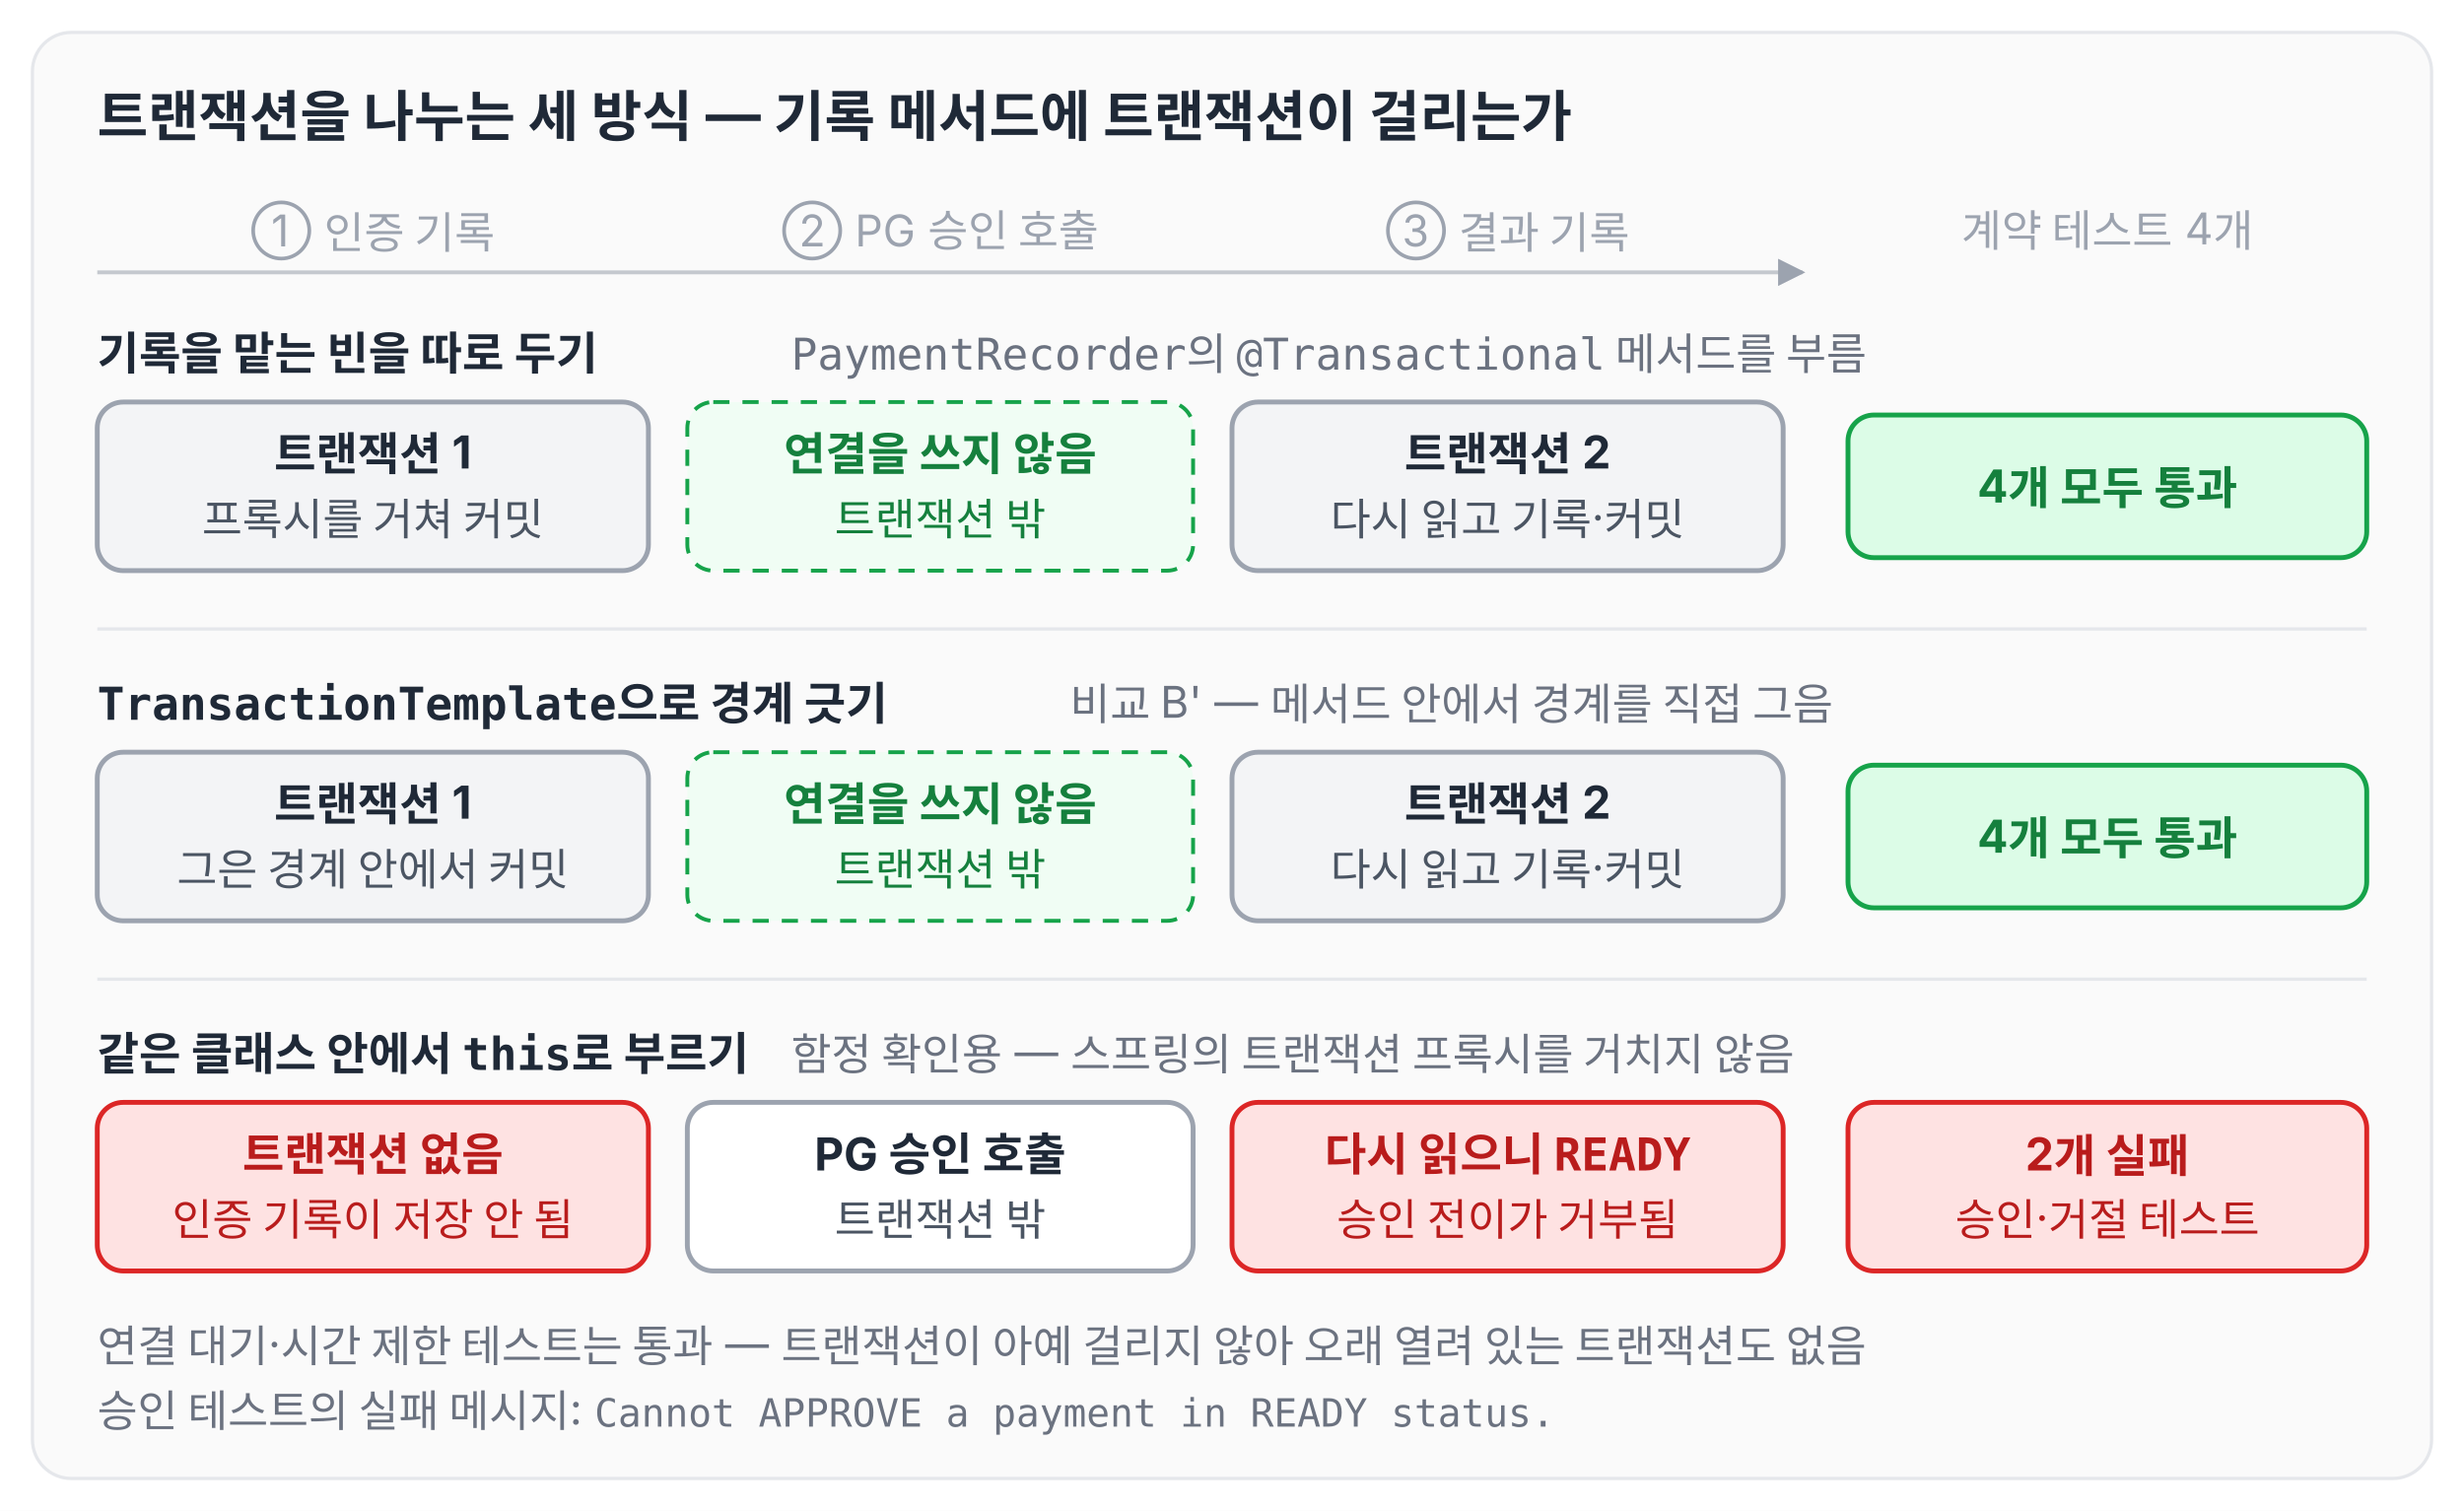
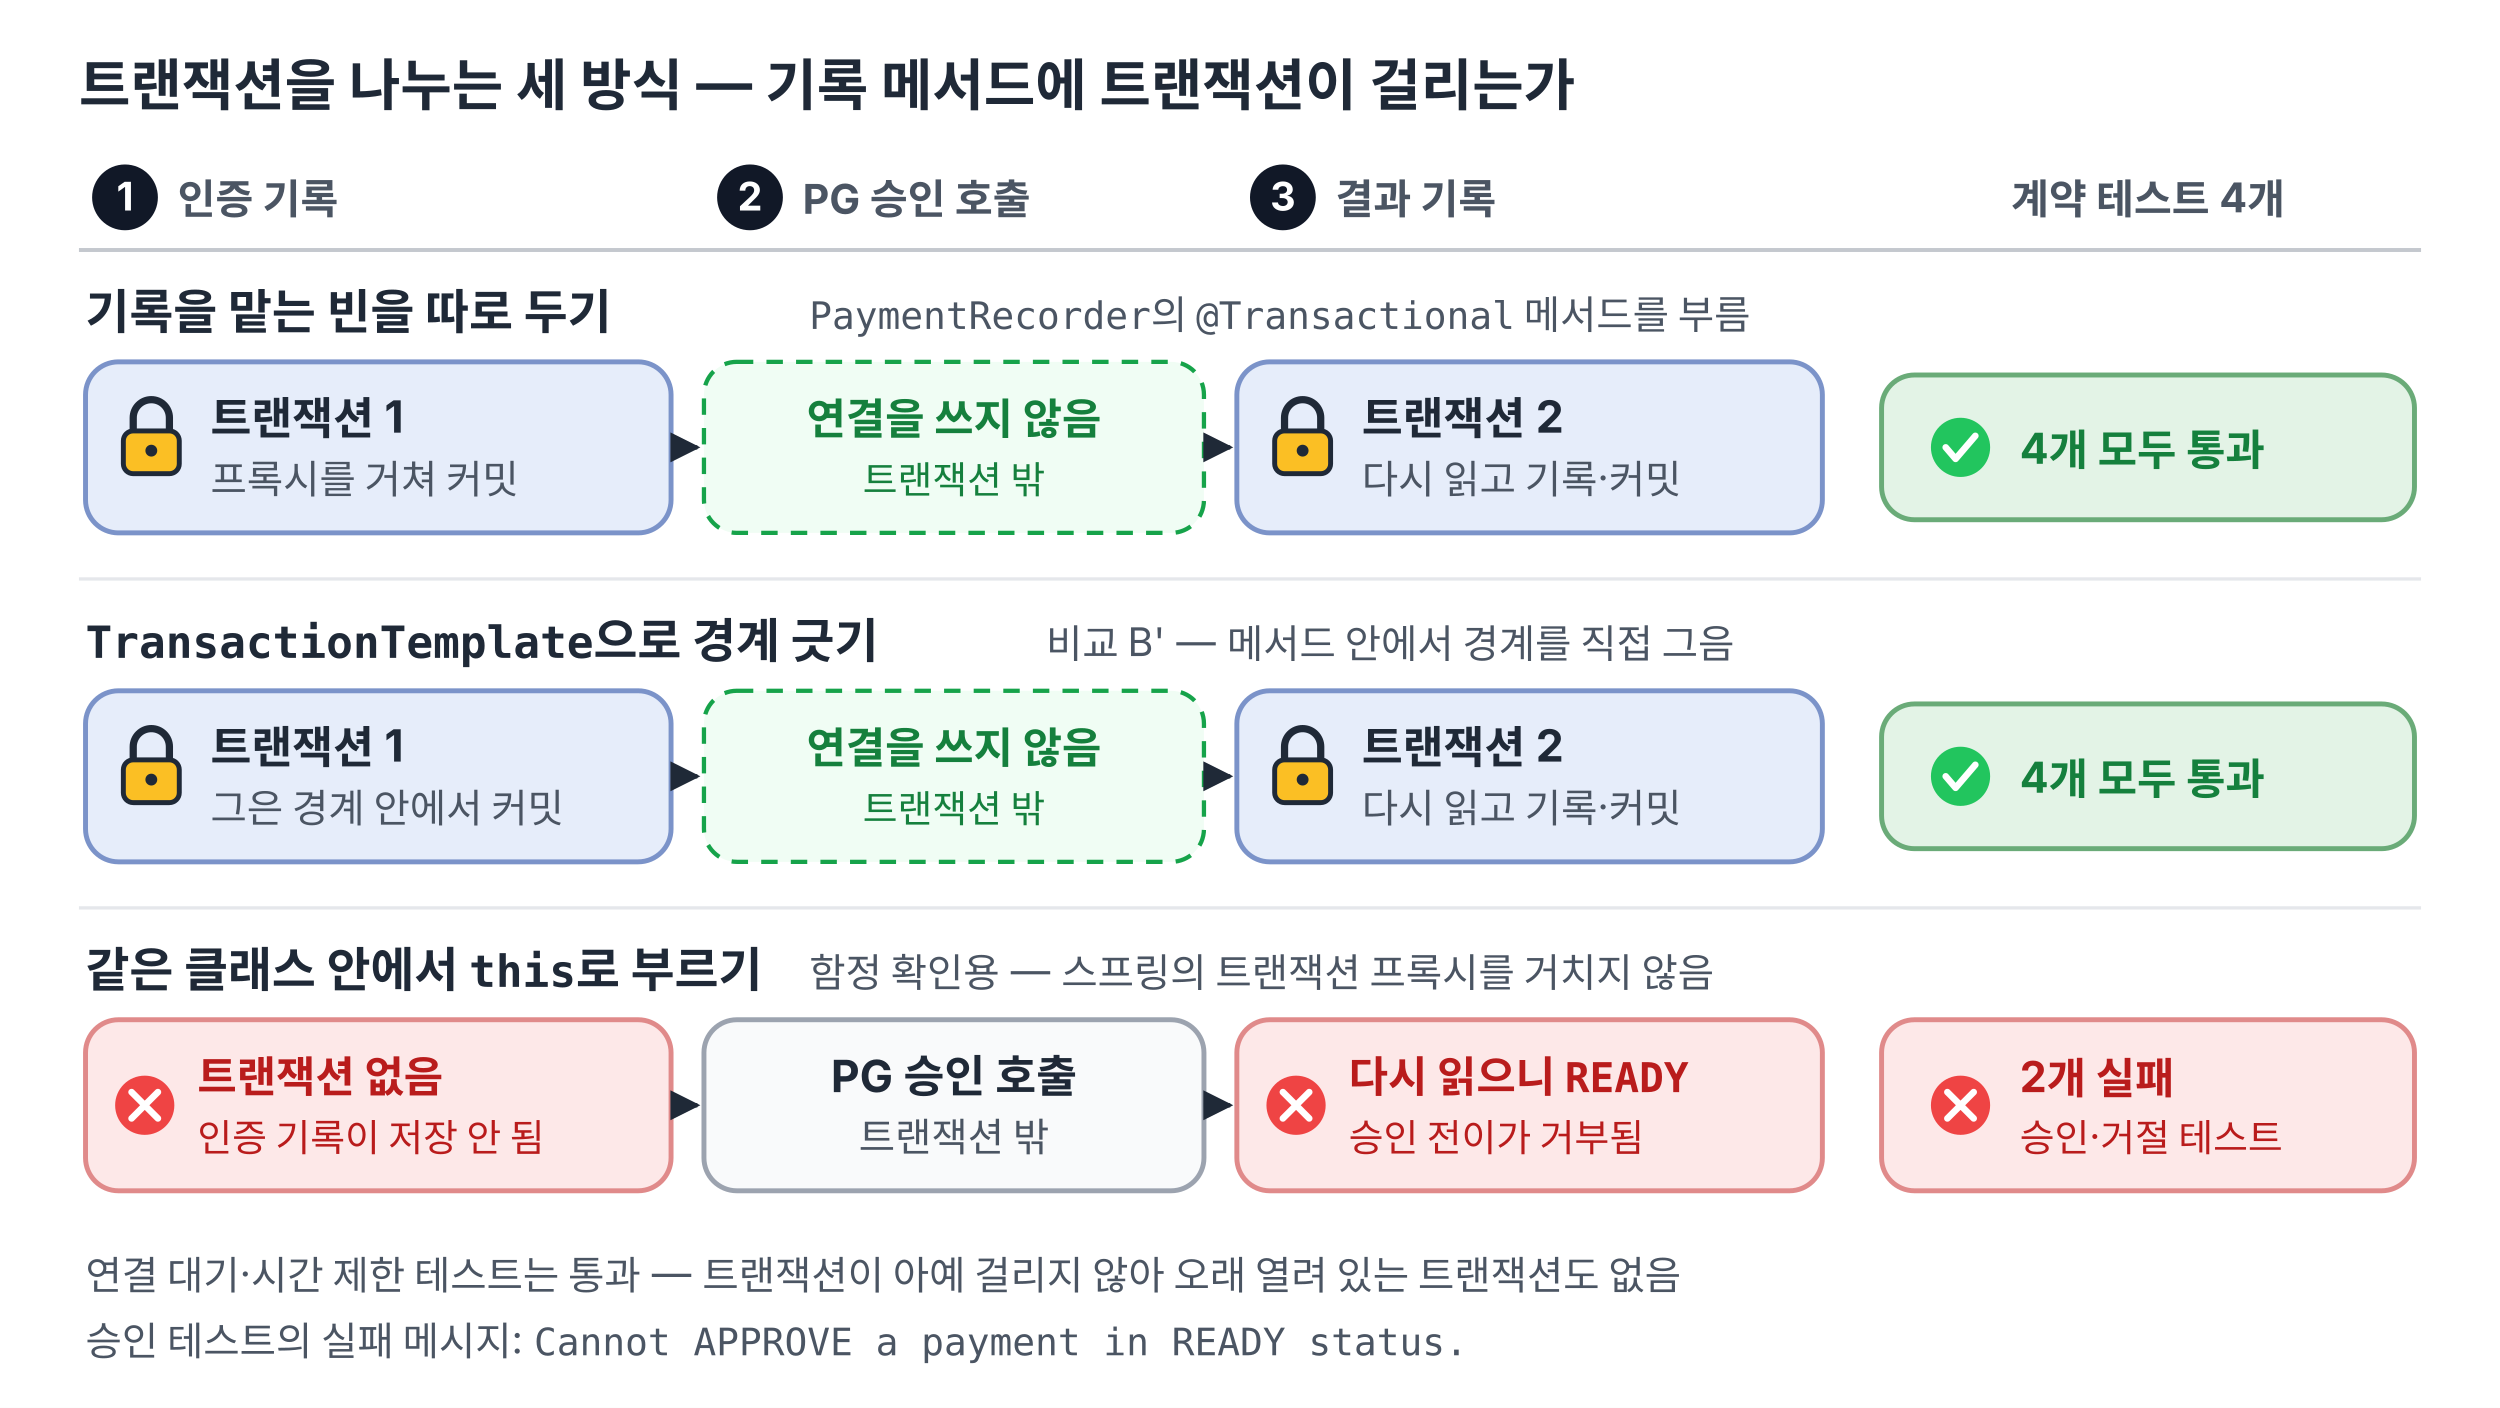
- <svg xmlns="http://www.w3.org/2000/svg" viewBox="0 0 760 466" font-family="-apple-system, 'Apple SD Gothic Neo', 'Noto Sans KR', sans-serif">
+ <svg xmlns="http://www.w3.org/2000/svg" viewBox="0 0 760 428" font-family="-apple-system, 'Apple SD Gothic Neo', 'Noto Sans KR', sans-serif">
  <style>
    .h { font-size: 17px; font-weight: 700; fill: #1f2937; }
-     .code { font-family: Menlo, Consolas, monospace; font-size: 13px; fill: #6b7280; }
-     .step { font-size: 13.5px; fill: #9ca3af; }
-     .lane { font-size: 16px; font-weight: 700; fill: #1f2937; }
-     .sub { font-size: 13.5px; fill: #6b7280; }
-     .t { font-size: 14px; font-weight: 700; fill: #1f2937; }
-     .op { font-size: 14px; font-weight: 700; fill: #1f2937; font-family: Menlo, Consolas, monospace; }
-     .val { font-size: 13.5px; fill: #4b5563; }
-     .db { font-size: 14px; font-weight: 700; fill: #374151; }
-     .box { fill: #ffffff; stroke: #9ca3af; stroke-width: 1.5; }
-     .hold { fill: #f3f4f6; stroke: #9ca3af; stroke-width: 1.5; }
-     .dbbox { fill: #f3f4f6; stroke: #d1d5db; stroke-width: 1.2; }
-     .track { fill: #ffffff; stroke: #eceef1; }
-     .axis { stroke: #c4c8ce; stroke-width: 1.2; }
-     .flow { stroke: #9ca3af; stroke-width: 1.4; fill: none; }
-     .wait { fill: #ffffff; stroke: #9ca3af; stroke-width: 1.2; stroke-dasharray: 5 4; }
-     .waitt { font-size: 13.5px; fill: #6b7280; }
-     .ok { fill: #dcfce7; stroke: #16a34a; stroke-width: 1.5; }
-     .okw { fill: #f0fdf4; stroke: #16a34a; stroke-width: 1.2; stroke-dasharray: 5 4; }
-     .okt { font-size: 14px; font-weight: 700; fill: #15803d; }
-     .okc { font-size: 14px; font-weight: 700; fill: #15803d; font-family: Menlo, Consolas, monospace; }
-     .bad { fill: #fee2e2; stroke: #dc2626; stroke-width: 1.5; }
-     .badt { font-size: 14px; font-weight: 700; fill: #b91c1c; }
-     .badc { font-size: 14px; font-weight: 700; fill: #b91c1c; font-family: Menlo, Consolas, monospace; }
-     .note { font-size: 13.5px; fill: #b91c1c; }
-     .gnote { font-size: 13.5px; fill: #15803d; }
+     .t { font-size: 14.5px; font-weight: 700; fill: #1f2937; }
+     .s { font-size: 12px; fill: #4b5563; }
+     .m { font-family: Menlo, Consolas, monospace; }
+     .lbl { font-size: 12px; fill: #4b5563; }
+     .ax { font-size: 12.5px; fill: #4b5563; font-weight: 700; }
+     .tab { font-size: 12.5px; font-weight: 700; fill: #ffffff; letter-spacing: 0.5px; }
+     .num { font-size: 12px; font-weight: 700; fill: #ffffff; }
+     .badt { font-size: 13px; font-weight: 700; fill: #b91c1c; }
+     .bads { font-size: 11.5px; fill: #b91c1c; }
+     .okt { font-size: 13px; font-weight: 700; fill: #15803d; }
+     .oks { font-size: 11.5px; fill: #15803d; }
+     .o { stroke: #1f2937; stroke-width: 1.5; stroke-linejoin: round; stroke-linecap: round; }
+     .spine { stroke: #1f2937; stroke-width: 1.5; fill: none; }
+     .run { stroke-dasharray: 5 4; animation: run 0.9s linear infinite; }
+     @keyframes run { to { stroke-dashoffset: -18; } }
+     @media (prefers-reduced-motion: reduce) { .run { animation: none; } .anim { display: none; } }
  </style>
  <defs>
-     <marker id="ar" viewBox="0 0 10 10" refX="9" refY="5" markerWidth="7" markerHeight="7" orient="auto">
-       <path d="M0,0 L10,5 L0,10 z" fill="#9ca3af" />
+     <marker id="ak" viewBox="0 0 10 10" refX="9" refY="5" markerWidth="7" markerHeight="7" orient="auto">
+       <path d="M0,0 L10,5 L0,10 z" fill="#1f2937" />
    </marker>
    <marker id="agr" viewBox="0 0 10 10" refX="9" refY="5" markerWidth="7" markerHeight="7" orient="auto">
      <path d="M0,0 L10,5 L0,10 z" fill="#16a34a" />
    </marker>
    <marker id="arr" viewBox="0 0 10 10" refX="9" refY="5" markerWidth="7" markerHeight="7" orient="auto">
      <path d="M0,0 L10,5 L0,10 z" fill="#dc2626" />
    </marker>
+     <marker id="aor" viewBox="0 0 10 10" refX="9" refY="5" markerWidth="7" markerHeight="7" orient="auto">
+       <path d="M0,0 L10,5 L0,10 z" fill="#c2410c" />
+     </marker>
+     <g id="pkt">
+       <rect x="-11" y="-8" width="22" height="16" rx="3" fill="#2dd4bf" stroke="#0f766e" stroke-width="1.5" />
+       <path d="M-10,-7 L0,1 L10,-7" fill="none" stroke="#0f766e" stroke-width="1.5" />
+     </g>
+     <g id="xmark">
+       <circle r="9" fill="#ef4444" />
+       <path d="M-4,-4 L4,4 M4,-4 L-4,4" stroke="#fff" stroke-width="2" stroke-linecap="round" />
+     </g>
+     <g id="vmark">
+       <circle r="9" fill="#22c55e" />
+       <path d="M-4.5,0 L-1.5,3.5 L4.5,-3.5" fill="none" stroke="#fff" stroke-width="2" stroke-linecap="round" stroke-linejoin="round" />
+     </g>
+     <g id="lock">
+       <path d="M-5.5,-3 v-4 a5.5,5.5 0 0 1 11,0 v4" fill="none" stroke="#1f2937" stroke-width="2.2" />
+       <rect x="-8.5" y="-3" width="17" height="13" rx="3" fill="#fbbf24" stroke="#1f2937" stroke-width="1.5" />
+       <circle cx="0" cy="3" r="1.8" fill="#1f2937" />
+     </g>
+     <g id="chips">
+       <rect x="0" y="4" width="13" height="14" rx="4" fill="#e5e7eb" stroke="#1f2937" stroke-width="1.5" />
+       <rect x="21" y="4" width="13" height="14" rx="4" fill="#86efac" stroke="#1f2937" stroke-width="1.5" />
+       <path d="M14,11 h6 M17,8 l3,3 l-3,3" fill="none" stroke="#1f2937" stroke-width="1.5" stroke-linecap="round" stroke-linejoin="round" />
+     </g>
+     <g id="plane">
+       <path d="M1,13 L31,1 L23,29 L15,19 Z" fill="#fdba74" stroke="#1f2937" stroke-width="1.5" stroke-linejoin="round" />
+       <path d="M15,19 L31,1 L11,16 Z" fill="#fb923c" stroke="#1f2937" stroke-width="1.5" stroke-linejoin="round" />
+     </g>
+     <g id="doc">
+       <path d="M0,0 h18 l8,8 v26 h-26 z" fill="#ffffff" stroke="#1f2937" stroke-width="1.5" stroke-linejoin="round" />
+       <path d="M18,0 v8 h8" fill="#e5e7eb" stroke="#1f2937" stroke-width="1.5" stroke-linejoin="round" />
+       <circle cx="20" cy="26" r="8" fill="#22c55e" stroke="#1f2937" stroke-width="1.5" />
+       <path d="M16.5,26 l2.5,2.5 l4.5,-5" fill="none" stroke="#fff" stroke-width="1.8" stroke-linecap="round" stroke-linejoin="round" />
+       <path d="M5,10 h9 M5,16 h7" stroke="#94a3b8" stroke-width="1.5" stroke-linecap="round" />
+     </g>
+     <g id="db">
+       <path d="M0,4 v16 a11,4 0 0 0 22,0 v-16 a11,4 0 0 1 -22,0 z" fill="#60a5fa" stroke="#1f2937" stroke-width="1.5" />
+       <path d="M0,12 a11,4 0 0 0 22,0" fill="none" stroke="#1f2937" stroke-width="1.5" />
+       <ellipse cx="11" cy="4" rx="11" ry="4" fill="#bfdbfe" stroke="#1f2937" stroke-width="1.5" />
+     </g>
+     <g id="srv">
+       <rect x="0" y="0" width="36" height="13" rx="3" fill="#cbd5e1" stroke="#1f2937" stroke-width="1.5" />
+       <rect x="0" y="16" width="36" height="13" rx="3" fill="#cbd5e1" stroke="#1f2937" stroke-width="1.5" />
+       <circle cx="7" cy="6.5" r="2.2" fill="#22c55e" />
+       <circle cx="7" cy="22.5" r="2.2" fill="#22c55e" />
+       <path d="M14,6.5 h16 M14,22.5 h16" stroke="#64748b" stroke-width="1.5" stroke-linecap="round" />
+     </g>
+     <g id="clock">
+       <circle cx="13" cy="13" r="12" fill="#e5e7eb" stroke="#1f2937" stroke-width="1.5" />
+       <path d="M13,6 V13 L18,16" fill="none" stroke="#1f2937" stroke-width="1.8" stroke-linecap="round" />
+     </g>
  </defs>
-   <rect width="760" height="466" fill="#ffffff" />
-   <rect x="10" y="10" width="740" height="446" rx="12" fill="#fafafa" stroke="#e5e7eb" />
-   <text x="30" y="42" class="h">트랜잭션을 나누는 세 방식 — 기록 메서드에 트랜잭션이 걸리는가</text>
-   <text x="115" y="76" class="step" text-anchor="middle">① 인증 기록</text>
-   <text x="290" y="76" class="step" text-anchor="middle">② PG 승인 호출</text>
-   <text x="465" y="76" class="step" text-anchor="middle">③ 결과 기록</text>
-   <text x="650" y="76" class="step" text-anchor="middle">계약 테스트 4개</text>
-   <line x1="30" y1="84" x2="556" y2="84" class="axis" marker-end="url(#ar)" />
-   <text x="30" y="114" class="t">기록을 맡는 빈을 따로 두기</text>
-   <text x="244" y="114" class="sub">
-     <tspan font-family="Menlo, Consolas, monospace">PaymentRecorder</tspan>의 <tspan font-family="Menlo, Consolas, monospace">@Transactional</tspan> 메서드를 부름</text>
-   <rect x="30" y="124" width="170" height="52" rx="8" class="hold" />
-   <text x="115" y="145" class="t" text-anchor="middle">트랜잭션 1</text>
-   <text x="115" y="165" class="val" text-anchor="middle">프록시를 거쳐 커밋</text>
-   <rect x="212" y="124" width="156" height="52" rx="8" class="okw" />
-   <text x="290" y="145" class="okt" text-anchor="middle">연결을 쓰지 않음</text>
-   <text x="290" y="165" class="gnote" text-anchor="middle">트랜잭션 밖</text>
-   <rect x="380" y="124" width="170" height="52" rx="8" class="hold" />
-   <text x="465" y="145" class="t" text-anchor="middle">트랜잭션 2</text>
-   <text x="465" y="165" class="val" text-anchor="middle">다시 읽고 기록·커밋</text>
-   <rect x="570" y="128" width="160" height="44" rx="8" class="ok" />
-   <text x="650" y="155" class="okt" text-anchor="middle">4개 모두 통과</text>
-   <line x1="30" y1="194" x2="730" y2="194" stroke="#e5e7eb" />
-   <text x="30" y="222" class="t">
-     <tspan font-family="Menlo, Consolas, monospace">TransactionTemplate</tspan>으로 경계 긋기</text>
-   <text x="330" y="222" class="sub">비교 B' — 메서드 안에서 경계를 직접 그음</text>
-   <rect x="30" y="232" width="170" height="52" rx="8" class="hold" />
-   <text x="115" y="253" class="t" text-anchor="middle">트랜잭션 1</text>
-   <text x="115" y="273" class="val" text-anchor="middle">그은 경계 안에서 커밋</text>
-   <rect x="212" y="232" width="156" height="52" rx="8" class="okw" />
-   <text x="290" y="253" class="okt" text-anchor="middle">연결을 쓰지 않음</text>
-   <text x="290" y="273" class="gnote" text-anchor="middle">트랜잭션 밖</text>
-   <rect x="380" y="232" width="170" height="52" rx="8" class="hold" />
-   <text x="465" y="253" class="t" text-anchor="middle">트랜잭션 2</text>
-   <text x="465" y="273" class="val" text-anchor="middle">다시 읽고 기록·커밋</text>
-   <rect x="570" y="236" width="160" height="44" rx="8" class="ok" />
-   <text x="650" y="263" class="okt" text-anchor="middle">4개 모두 통과</text>
-   <line x1="30" y1="302" x2="730" y2="302" stroke="#e5e7eb" />
-   <text x="30" y="330" class="t">같은 클래스 안에서 <tspan font-family="Menlo, Consolas, monospace">this</tspan>로 부르기</text>
-   <text x="244" y="330" class="sub">함정 확인용 — 스프링의 트랜잭션 프록시를 거치지 않음</text>
-   <rect x="30" y="340" width="170" height="52" rx="8" class="bad" />
-   <text x="115" y="361" class="badt" text-anchor="middle">트랜잭션 없음</text>
-   <text x="115" y="381" class="note" text-anchor="middle">인증 기록이 저장 안 됨</text>
-   <rect x="212" y="340" width="156" height="52" rx="8" class="box" />
-   <text x="290" y="361" class="t" text-anchor="middle">PG 승인 호출</text>
-   <text x="290" y="381" class="val" text-anchor="middle">트랜잭션 밖</text>
-   <rect x="380" y="340" width="170" height="52" rx="8" class="bad" />
-   <text x="465" y="361" class="badt" text-anchor="middle">다시 읽으니 <tspan font-family="Menlo, Consolas, monospace">READY</tspan>
+   <rect width="760" height="428" fill="#ffffff" />
+   <text x="24" y="32" class="h">트랜잭션을 나누는 세 방식 — 기록 메서드에 트랜잭션이 걸리는가</text>
+   <circle cx="38" cy="60" r="10" fill="#111827" />
+   <text x="38" y="64" class="num" text-anchor="middle">1</text>
+   <text x="54" y="65" class="ax">인증 기록</text>
+   <circle cx="228" cy="60" r="10" fill="#111827" />
+   <text x="228" y="64" class="num" text-anchor="middle">2</text>
+   <text x="244" y="65" class="ax">PG 승인 호출</text>
+   <circle cx="390" cy="60" r="10" fill="#111827" />
+   <text x="390" y="64" class="num" text-anchor="middle">3</text>
+   <text x="406" y="65" class="ax">결과 기록</text>
+   <text x="653" y="65" class="ax" text-anchor="middle">계약 테스트 4개</text>
+   <line x1="24" y1="76" x2="736" y2="76" stroke="#c4c8ce" stroke-width="1.2" />
+   <text x="26" y="100" class="t">기록을 맡는 빈을 따로 두기</text>
+   <text x="246" y="100" class="s">
+     <tspan font-family="Menlo, Consolas, monospace" font-size="11.5px">PaymentRecorder</tspan>의 <tspan font-family="Menlo, Consolas, monospace" font-size="11.5px">@Transactional</tspan> 메서드를 부름</text>
+   <rect x="26" y="110" width="178" height="52" rx="10" fill="#e6edfa" stroke="#7b93c9" stroke-width="1.5" />
+   <use href="#lock" x="46" y="134" />
+   <text x="64" y="132" class="t" style="font-size: 13.5px">트랜잭션 1</text>
+   <text x="64" y="150" class="s">프록시를 거쳐 커밋</text>
+   <line x1="204" y1="136" x2="212" y2="136" stroke="#1f2937" stroke-width="1.3" marker-end="url(#ak)" />
+   <rect x="214" y="110" width="152" height="52" rx="10" fill="#f0fdf4" stroke="#16a34a" stroke-width="1.3" stroke-dasharray="5 4" />
+   <text x="290" y="132" class="okt" text-anchor="middle">연결을 쓰지 않음</text>
+   <text x="290" y="150" class="oks" text-anchor="middle">트랜잭션 밖</text>
+   <line x1="366" y1="136" x2="374" y2="136" stroke="#1f2937" stroke-width="1.3" marker-end="url(#ak)" />
+   <rect x="376" y="110" width="178" height="52" rx="10" fill="#e6edfa" stroke="#7b93c9" stroke-width="1.5" />
+   <use href="#lock" x="396" y="134" />
+   <text x="414" y="132" class="t" style="font-size: 13.5px">트랜잭션 2</text>
+   <text x="414" y="150" class="s">다시 읽고 기록·커밋</text>
+   <rect x="572" y="114" width="162" height="44" rx="10" fill="#e3f3e6" stroke="#6aab78" stroke-width="1.5" />
+   <use href="#vmark" x="596" y="136" />
+   <text x="614" y="141" class="okt">4개 모두 통과</text>
+   <line x1="24" y1="176" x2="736" y2="176" stroke="#e5e7eb" />
+   <text x="26" y="200" class="t">
+     <tspan font-family="Menlo, Consolas, monospace" font-size="13.5px">TransactionTemplate</tspan>으로 경계 긋기</text>
+   <text x="318" y="200" class="s">비교 B' — 메서드 안에서 경계를 직접 그음</text>
+   <rect x="26" y="210" width="178" height="52" rx="10" fill="#e6edfa" stroke="#7b93c9" stroke-width="1.5" />
+   <use href="#lock" x="46" y="234" />
+   <text x="64" y="232" class="t" style="font-size: 13.5px">트랜잭션 1</text>
+   <text x="64" y="250" class="s">그은 경계 안에서 커밋</text>
+   <line x1="204" y1="236" x2="212" y2="236" stroke="#1f2937" stroke-width="1.3" marker-end="url(#ak)" />
+   <rect x="214" y="210" width="152" height="52" rx="10" fill="#f0fdf4" stroke="#16a34a" stroke-width="1.3" stroke-dasharray="5 4" />
+   <text x="290" y="232" class="okt" text-anchor="middle">연결을 쓰지 않음</text>
+   <text x="290" y="250" class="oks" text-anchor="middle">트랜잭션 밖</text>
+   <line x1="366" y1="236" x2="374" y2="236" stroke="#1f2937" stroke-width="1.3" marker-end="url(#ak)" />
+   <rect x="376" y="210" width="178" height="52" rx="10" fill="#e6edfa" stroke="#7b93c9" stroke-width="1.5" />
+   <use href="#lock" x="396" y="234" />
+   <text x="414" y="232" class="t" style="font-size: 13.5px">트랜잭션 2</text>
+   <text x="414" y="250" class="s">다시 읽고 기록·커밋</text>
+   <rect x="572" y="214" width="162" height="44" rx="10" fill="#e3f3e6" stroke="#6aab78" stroke-width="1.5" />
+   <use href="#vmark" x="596" y="236" />
+   <text x="614" y="241" class="okt">4개 모두 통과</text>
+   <line x1="24" y1="276" x2="736" y2="276" stroke="#e5e7eb" />
+   <text x="26" y="300" class="t">같은 클래스 안에서 <tspan font-family="Menlo, Consolas, monospace" font-size="13.5px">this</tspan>로 부르기</text>
+   <text x="246" y="300" class="s">함정 확인용 — 스프링의 트랜잭션 프록시를 거치지 않음</text>
+   <rect x="26" y="310" width="178" height="52" rx="10" fill="#fde8e8" stroke="#e08a8a" stroke-width="1.5" />
+   <use href="#xmark" x="44" y="336" />
+   <text x="60" y="332" class="badt">트랜잭션 없음</text>
+   <text x="60" y="350" class="bads">인증 기록이 저장 안 됨</text>
+   <line x1="204" y1="336" x2="212" y2="336" stroke="#1f2937" stroke-width="1.3" marker-end="url(#ak)" />
+   <rect x="214" y="310" width="152" height="52" rx="10" fill="#f9fafb" stroke="#9ca3af" stroke-width="1.5" />
+   <text x="290" y="332" class="t" text-anchor="middle" style="font-size: 13.5px">PG 승인 호출</text>
+   <text x="290" y="350" class="s" text-anchor="middle">트랜잭션 밖</text>
+   <line x1="366" y1="336" x2="374" y2="336" stroke="#1f2937" stroke-width="1.3" marker-end="url(#ak)" />
+   <rect x="376" y="310" width="178" height="52" rx="10" fill="#fde8e8" stroke="#e08a8a" stroke-width="1.5" />
+   <use href="#xmark" x="394" y="336" />
+   <text x="410" y="332" class="badt">다시 읽으니 <tspan font-family="Menlo, Consolas, monospace" font-size="12.5px">READY</tspan>
  </text>
-   <text x="465" y="381" class="note" text-anchor="middle">승인 전이가 거부됨</text>
-   <rect x="570" y="340" width="160" height="52" rx="8" class="bad" />
-   <text x="650" y="361" class="badt" text-anchor="middle">2개 실패</text>
-   <text x="650" y="381" class="note" text-anchor="middle">승인·거절 테스트</text>
-   <text x="30" y="420" class="sub">연결 대기·시간 제한 테스트는 통과 — 트랜잭션이 아예 걸리지 않아 오래 열려 있는 트랜잭션도 없음</text>
-   <text x="30" y="440" class="sub">승인 테스트의 실패 메시지: <tspan font-family="Menlo, Consolas, monospace" font-size="12px">Cannot APPROVE a payment in READY status.</tspan>
+   <text x="410" y="350" class="bads">승인 전이가 거부됨</text>
+   <rect x="572" y="310" width="162" height="52" rx="10" fill="#fde8e8" stroke="#e08a8a" stroke-width="1.5" />
+   <use href="#xmark" x="596" y="336" />
+   <text x="614" y="332" class="badt">2개 실패</text>
+   <text x="614" y="350" class="bads">승인·거절 테스트</text>
+   <text x="26" y="392" class="s">연결 대기·시간 제한 테스트는 통과 — 트랜잭션이 아예 걸리지 않아 오래 열려 있는 트랜잭션도 없음</text>
+   <text x="26" y="412" class="s">승인 테스트의 실패 메시지: <tspan font-family="Menlo, Consolas, monospace" font-size="11.5px">Cannot APPROVE a payment in READY status.</tspan>
  </text>
</svg>
